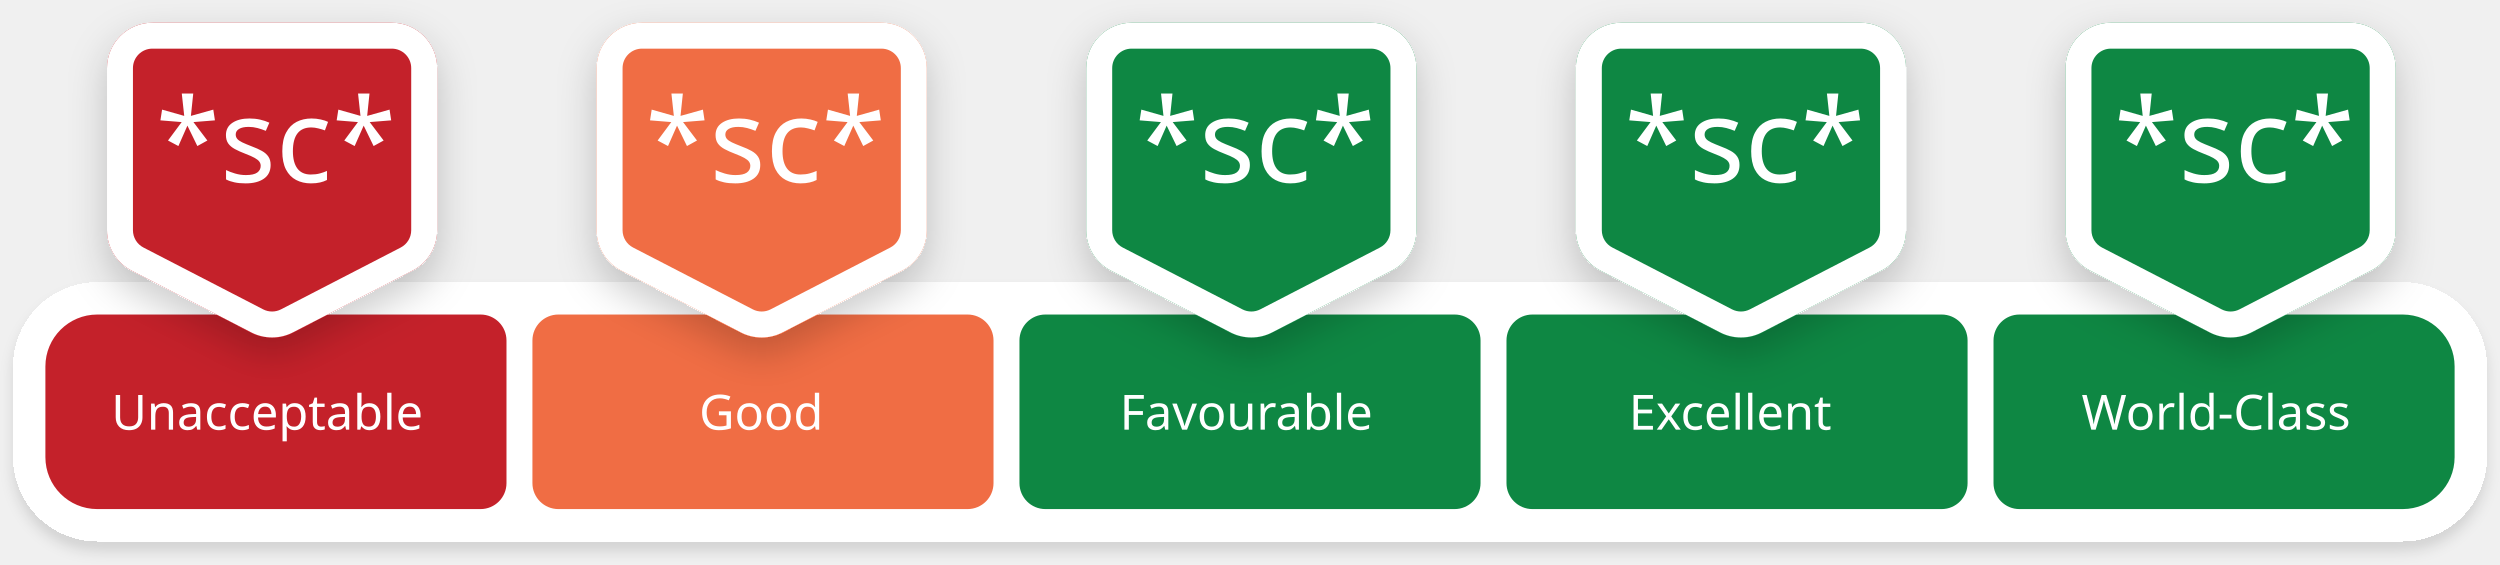
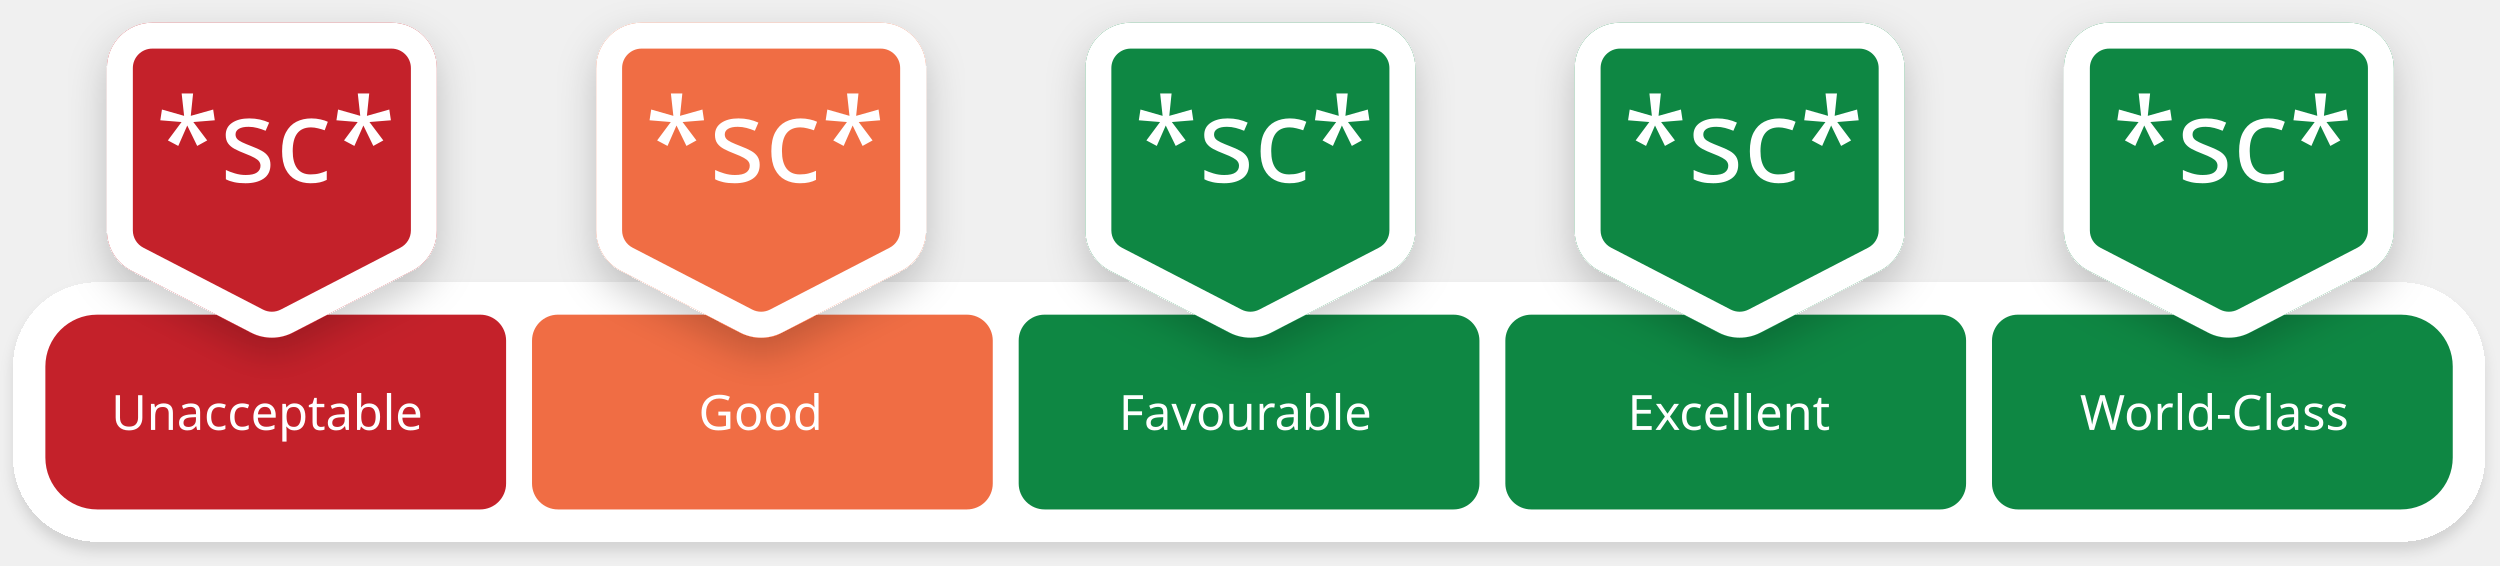
- <svg xmlns="http://www.w3.org/2000/svg" width="771" height="174" viewBox="0 0 771 174" fill="none">
+ <svg xmlns="http://www.w3.org/2000/svg" width="809" height="183" viewBox="0 0 809 183" fill="none">
  <g id="slider-nps">
    <g id="Frame 1" filter="url(#filter0_d_49_4)">
-       <rect x="4" y="87" width="763" height="80" rx="26" fill="white" shape-rendering="crispEdges" />
+       <rect x="4.194" y="91.34" width="800" height="84" rx="27.261" fill="white" shape-rendering="crispEdges" />
      <g id="frame-Unacceptable">
-         <path d="M14 113C14 104.163 21.163 97 30 97H148.2C152.618 97 156.2 100.582 156.2 105V149C156.2 153.418 152.618 157 148.2 157H30C21.163 157 14 149.837 14 141V113Z" fill="#C4212A" />
-         <text id="label" fill="white" xml:space="preserve" style="white-space: pre" font-family="Arial Rounded MT Bold" font-size="15" letter-spacing="0em">
-           <tspan x="34.343" y="132.515">Unacceptable</tspan>
+         <path d="M14.679 118.6C14.679 109.335 22.19 101.824 31.455 101.824H155.387C160.019 101.824 163.775 105.58 163.775 110.212V156.467C163.775 161.099 160.019 164.855 155.387 164.855H31.455C22.19 164.855 14.679 157.344 14.679 148.079V118.6Z" fill="#C4212A" />
+         <text id="label" fill="white" xml:space="preserve" style="white-space: pre" font-family="Arial Rounded MT Bold" font-size="15.727" letter-spacing="0em">
+           <tspan x="36.009" y="139.122">Unacceptable</tspan>
        </text>
      </g>
      <g id="frame-Good">
-         <rect x="164.2" y="97" width="142.2" height="60" rx="8" fill="#F06D44" />
-         <text id="label2" fill="white" xml:space="preserve" style="white-space: pre" font-family="Arial Rounded MT Bold" font-size="15" letter-spacing="0em">
-           <tspan x="215.605" y="132.515">Good</tspan>
+         <rect x="172.163" y="101.824" width="149.096" height="63.03" rx="8.388" fill="#F06D44" />
+         <text id="label2" fill="white" xml:space="preserve" style="white-space: pre" font-family="Arial Rounded MT Bold" font-size="15.727" letter-spacing="0em">
+           <tspan x="226.06" y="139.122">Good</tspan>
        </text>
      </g>
      <g id="frame-Favourable">
-         <rect x="314.4" y="97" width="142.2" height="60" rx="8" fill="#0E8743" />
-         <text id="label3" fill="white" xml:space="preserve" style="white-space: pre" font-family="Arial Rounded MT Bold" font-size="15" letter-spacing="0em">
-           <tspan x="345.319" y="132.515">Favourable</tspan>
+         <rect x="329.646" y="101.824" width="149.096" height="63.03" rx="8.388" fill="#0E8743" />
+         <text id="label3" fill="white" xml:space="preserve" style="white-space: pre" font-family="Arial Rounded MT Bold" font-size="15.727" letter-spacing="0em">
+           <tspan x="362.065" y="139.122">Favourable</tspan>
        </text>
      </g>
      <g id="frame-Excellent">
-         <rect x="464.6" y="97" width="142.2" height="60" rx="8" fill="#0E8743" />
-         <text id="label3_2" fill="white" xml:space="preserve" style="white-space: pre" font-family="Arial Rounded MT Bold" font-size="15" letter-spacing="0em">
-           <tspan x="502.331" y="132.515">Excellent</tspan>
+         <rect x="487.13" y="101.824" width="149.096" height="63.03" rx="8.388" fill="#0E8743" />
+         <text id="label3_2" fill="white" xml:space="preserve" style="white-space: pre" font-family="Arial Rounded MT Bold" font-size="15.727" letter-spacing="0em">
+           <tspan x="526.69" y="139.122">Excellent</tspan>
        </text>
      </g>
      <g id="frame-World-Class">
-         <path d="M614.8 105C614.8 100.582 618.382 97 622.8 97H741C749.836 97 757 104.163 757 113V141C757 149.837 749.836 157 741 157H622.8C618.382 157 614.8 153.418 614.8 149V105Z" fill="#0E8743" />
-         <text id="label3_3" fill="white" xml:space="preserve" style="white-space: pre" font-family="Arial Rounded MT Bold" font-size="15" letter-spacing="0em">
-           <tspan x="641.933" y="132.515">World-Class</tspan>
+         <path d="M644.613 110.212C644.613 105.58 648.369 101.824 653.001 101.824H776.933C786.198 101.824 793.709 109.335 793.709 118.6V148.079C793.709 157.344 786.198 164.855 776.933 164.855H653.001C648.369 164.855 644.613 161.099 644.613 156.467V110.212Z" fill="#0E8743" />
+         <text id="label3_3" fill="white" xml:space="preserve" style="white-space: pre" font-family="Arial Rounded MT Bold" font-size="15.727" letter-spacing="0em">
+           <tspan x="673.062" y="139.122">World-Class</tspan>
        </text>
      </g>
    </g>
    <g id="bubble-Unacceptable">
      <g id="Union" filter="url(#filter1_d_49_4)">
        <mask id="path-12-inside-1_49_4" fill="white">
-           <path d="M90.334 102.512C86.304 104.593 81.515 104.593 77.485 102.512L40.575 83.449C35.923 81.046 33 76.247 33 71.01V21C33 13.268 39.268 7 47 7H120.818C128.55 7 134.818 13.268 134.818 21V71.01C134.818 76.247 131.896 81.046 127.243 83.449L90.334 102.512Z" />
+           <path d="M94.722 107.623C90.492 109.811 85.464 109.811 81.234 107.623L42.535 87.606C37.661 85.085 34.6 80.055 34.6 74.568V22.018C34.6 13.911 41.172 7.339 49.279 7.339H126.677C134.784 7.339 141.356 13.911 141.356 22.018V74.568C141.356 80.055 138.295 85.085 133.421 87.606L94.722 107.623Z" />
        </mask>
-         <path d="M90.334 102.512C86.304 104.593 81.515 104.593 77.485 102.512L40.575 83.449C35.923 81.046 33 76.247 33 71.01V21C33 13.268 39.268 7 47 7H120.818C128.55 7 134.818 13.268 134.818 21V71.01C134.818 76.247 131.896 81.046 127.243 83.449L90.334 102.512Z" fill="#C4212A" />
-         <path d="M127.243 83.449L123.572 76.341L127.243 83.449ZM40.575 83.449L44.247 76.341L40.575 83.449ZM90.334 102.512L86.662 95.404L90.334 102.512ZM77.485 102.512L81.156 95.404L44.247 76.341L40.575 83.449L36.904 90.557L73.814 109.62L77.485 102.512ZM33 71.01H41V21H33H25V71.01H33ZM47 7V15H120.818V7V-1H47V7ZM134.818 21H126.818V71.01H134.818H142.818V21H134.818ZM127.243 83.449L123.572 76.341L86.662 95.404L90.334 102.512L94.005 109.62L130.914 90.557L127.243 83.449ZM134.818 71.01H126.818C126.818 73.254 125.566 75.311 123.572 76.341L127.243 83.449L130.914 90.557C138.226 86.78 142.818 79.239 142.818 71.01H134.818ZM120.818 7V15C124.132 15 126.818 17.686 126.818 21H134.818H142.818C142.818 8.85 132.969 -1 120.818 -1V7ZM33 21H41C41 17.686 43.686 15 47 15V7V-1C34.85 -1 25 8.85 25 21H33ZM40.575 83.449L44.247 76.341C42.253 75.311 41 73.254 41 71.01H33H25C25 79.239 29.593 86.78 36.904 90.557L40.575 83.449ZM77.485 102.512L73.814 109.62C80.147 112.891 87.672 112.891 94.005 109.62L90.334 102.512L86.662 95.404C84.935 96.296 82.883 96.296 81.156 95.404L77.485 102.512Z" fill="white" mask="url(#path-12-inside-1_49_4)" />
+         <path d="M94.722 107.623C90.492 109.811 85.464 109.811 81.234 107.623L42.535 87.606C37.661 85.085 34.6 80.055 34.6 74.568V22.018C34.6 13.911 41.172 7.339 49.279 7.339H126.677C134.784 7.339 141.356 13.911 141.356 22.018V74.568C141.356 80.055 138.295 85.085 133.421 87.606L94.722 107.623Z" fill="#C4212A" />
+         <path d="M133.421 87.606L129.567 80.156L133.421 87.606ZM42.535 87.606L46.389 80.156L42.535 87.606ZM81.234 107.623L85.088 100.172L81.234 107.623ZM94.722 107.623L90.868 100.172L94.722 107.623ZM81.234 107.623L85.088 100.172L46.389 80.156L42.535 87.606L38.682 95.056L77.381 115.073L81.234 107.623ZM34.6 74.568H42.988V22.018H34.6H26.212V74.568H34.6ZM49.279 7.339V15.727H126.677V7.339V-1.048H49.279V7.339ZM141.356 22.018H132.968V74.568H141.356H149.744V22.018H141.356ZM133.421 87.606L129.567 80.156L90.868 100.172L94.722 107.623L98.576 115.073L137.275 95.056L133.421 87.606ZM141.356 74.568H132.968C132.968 76.92 131.656 79.075 129.567 80.156L133.421 87.606L137.275 95.056C144.934 91.094 149.744 83.191 149.744 74.568H141.356ZM126.677 7.339V15.727C130.152 15.727 132.968 18.544 132.968 22.018H141.356H149.744C149.744 9.279 139.417 -1.048 126.677 -1.048V7.339ZM34.6 22.018H42.988C42.988 18.544 45.805 15.727 49.279 15.727V7.339V-1.048C36.54 -1.048 26.212 9.279 26.212 22.018H34.6ZM42.535 87.606L46.389 80.156C44.3 79.075 42.988 76.92 42.988 74.568H34.6H26.212C26.212 83.191 31.022 91.094 38.682 95.056L42.535 87.606ZM81.234 107.623L77.381 115.073C84.028 118.511 91.929 118.511 98.576 115.073L94.722 107.623L90.868 100.172C89.056 101.11 86.901 101.11 85.088 100.172L81.234 107.623Z" fill="white" mask="url(#path-12-inside-1_49_4)" />
      </g>
-       <text id="score" fill="white" xml:space="preserve" style="white-space: pre" font-family="Arial Rounded MT Bold" font-size="36" letter-spacing="0em">
-         <tspan x="48" y="56.197">*sc*</tspan>
+       <text id="score" fill="white" xml:space="preserve" style="white-space: pre" font-family="Arial Rounded MT Bold" font-size="37.746" letter-spacing="0em">
+         <tspan x="50.328" y="58.926">*sc*</tspan>
      </text>
    </g>
    <g id="bubble-Good">
      <g id="Union_2" filter="url(#filter2_d_49_4)">
        <mask id="path-15-inside-2_49_4" fill="white">
-           <path d="M241.334 102.512C237.304 104.593 232.515 104.593 228.485 102.512L191.575 83.449C186.923 81.046 184 76.247 184 71.01V21C184 13.268 190.268 7 198 7H271.818C279.55 7 285.818 13.268 285.818 21V71.01C285.818 76.247 282.896 81.046 278.243 83.449L241.334 102.512Z" />
+           <path d="M253.044 107.623C248.815 109.811 243.786 109.811 239.557 107.623L200.858 87.606C195.984 85.085 192.923 80.055 192.923 74.568V22.018C192.923 13.911 199.495 7.339 207.602 7.339H285C293.107 7.339 299.679 13.911 299.679 22.018V74.568C299.679 80.055 296.618 85.085 291.743 87.606L253.044 107.623Z" />
        </mask>
-         <path d="M241.334 102.512C237.304 104.593 232.515 104.593 228.485 102.512L191.575 83.449C186.923 81.046 184 76.247 184 71.01V21C184 13.268 190.268 7 198 7H271.818C279.55 7 285.818 13.268 285.818 21V71.01C285.818 76.247 282.896 81.046 278.243 83.449L241.334 102.512Z" fill="#F06D44" />
-         <path d="M278.243 83.449L274.572 76.341L278.243 83.449ZM191.575 83.449L195.247 76.341L191.575 83.449ZM241.334 102.512L237.663 95.404L241.334 102.512ZM228.485 102.512L232.156 95.404L195.247 76.341L191.575 83.449L187.904 90.557L224.814 109.62L228.485 102.512ZM184 71.01H192V21H184H176V71.01H184ZM198 7V15H271.818V7V-1H198V7ZM285.818 21H277.818V71.01H285.818H293.818V21H285.818ZM278.243 83.449L274.572 76.341L237.663 95.404L241.334 102.512L245.005 109.62L281.914 90.557L278.243 83.449ZM285.818 71.01H277.818C277.818 73.254 276.566 75.311 274.572 76.341L278.243 83.449L281.914 90.557C289.226 86.78 293.818 79.239 293.818 71.01H285.818ZM271.818 7V15C275.132 15 277.818 17.686 277.818 21H285.818H293.818C293.818 8.85 283.969 -1 271.818 -1V7ZM184 21H192C192 17.686 194.686 15 198 15V7V-1C185.85 -1 176 8.85 176 21H184ZM191.575 83.449L195.247 76.341C193.253 75.311 192 73.254 192 71.01H184H176C176 79.239 180.593 86.78 187.904 90.557L191.575 83.449ZM228.485 102.512L224.814 109.62C231.147 112.891 238.672 112.891 245.005 109.62L241.334 102.512L237.663 95.404C235.935 96.296 233.883 96.296 232.156 95.404L228.485 102.512Z" fill="white" mask="url(#path-15-inside-2_49_4)" />
+         <path d="M253.044 107.623C248.815 109.811 243.786 109.811 239.557 107.623L200.858 87.606C195.984 85.085 192.923 80.055 192.923 74.568V22.018C192.923 13.911 199.495 7.339 207.602 7.339H285C293.107 7.339 299.679 13.911 299.679 22.018V74.568C299.679 80.055 296.618 85.085 291.743 87.606L253.044 107.623Z" fill="#F06D44" />
+         <path d="M291.743 87.606L287.89 80.156L291.743 87.606ZM200.858 87.606L204.711 80.156L200.858 87.606ZM239.557 107.623L243.41 100.172L239.557 107.623ZM253.044 107.623L249.191 100.172L253.044 107.623ZM239.557 107.623L243.41 100.172L204.711 80.156L200.858 87.606L197.004 95.056L235.703 115.073L239.557 107.623ZM192.923 74.568H201.311V22.018H192.923H184.535V74.568H192.923ZM207.602 7.339V15.727H285V7.339V-1.048H207.602V7.339ZM299.679 22.018H291.291V74.568H299.679H308.066V22.018H299.679ZM291.743 87.606L287.89 80.156L249.191 100.172L253.044 107.623L256.898 115.073L295.597 95.056L291.743 87.606ZM299.679 74.568H291.291C291.291 76.92 289.979 79.075 287.89 80.156L291.743 87.606L295.597 95.056C303.257 91.094 308.066 83.191 308.066 74.568H299.679ZM285 7.339V15.727C288.474 15.727 291.291 18.544 291.291 22.018H299.679H308.066C308.066 9.279 297.739 -1.048 285 -1.048V7.339ZM192.923 22.018H201.311C201.311 18.544 204.127 15.727 207.602 15.727V7.339V-1.048C194.862 -1.048 184.535 9.279 184.535 22.018H192.923ZM200.858 87.606L204.711 80.156C202.622 79.075 201.311 76.92 201.311 74.568H192.923H184.535C184.535 83.191 189.345 91.094 197.004 95.056L200.858 87.606ZM239.557 107.623L235.703 115.073C242.35 118.511 250.251 118.511 256.898 115.073L253.044 107.623L249.191 100.172C247.378 101.11 245.223 101.11 243.41 100.172L239.557 107.623Z" fill="white" mask="url(#path-15-inside-2_49_4)" />
      </g>
-       <text id="score_2" fill="white" xml:space="preserve" style="white-space: pre" font-family="Arial Rounded MT Bold" font-size="36" letter-spacing="0em">
-         <tspan x="199" y="56.197">*sc*</tspan>
+       <text id="score_2" fill="white" xml:space="preserve" style="white-space: pre" font-family="Arial Rounded MT Bold" font-size="37.746" letter-spacing="0em">
+         <tspan x="208.65" y="58.926">*sc*</tspan>
      </text>
    </g>
    <g id="bubble-Favourable">
      <g id="Union_3" filter="url(#filter3_d_49_4)">
        <mask id="path-18-inside-3_49_4" fill="white">
-           <path d="M392.334 102.512C388.304 104.593 383.515 104.593 379.485 102.512L342.575 83.449C337.923 81.046 335 76.247 335 71.01V21C335 13.268 341.268 7 349 7H422.818C430.55 7 436.818 13.268 436.818 21V71.01C436.818 76.247 433.896 81.046 429.243 83.449L392.334 102.512Z" />
+           <path d="M411.367 107.623C407.137 109.811 402.109 109.811 397.879 107.623L359.18 87.606C354.306 85.085 351.245 80.055 351.245 74.568V22.018C351.245 13.911 357.817 7.339 365.924 7.339H443.322C451.429 7.339 458.001 13.911 458.001 22.018V74.568C458.001 80.055 454.94 85.085 450.066 87.606L411.367 107.623Z" />
        </mask>
-         <path d="M392.334 102.512C388.304 104.593 383.515 104.593 379.485 102.512L342.575 83.449C337.923 81.046 335 76.247 335 71.01V21C335 13.268 341.268 7 349 7H422.818C430.55 7 436.818 13.268 436.818 21V71.01C436.818 76.247 433.896 81.046 429.243 83.449L392.334 102.512Z" fill="#0E8743" />
-         <path d="M429.243 83.449L425.572 76.341L429.243 83.449ZM342.575 83.449L346.247 76.341L342.575 83.449ZM392.334 102.512L388.663 95.404L392.334 102.512ZM379.485 102.512L383.156 95.404L346.247 76.341L342.575 83.449L338.904 90.557L375.814 109.62L379.485 102.512ZM335 71.01H343V21H335H327V71.01H335ZM349 7V15H422.818V7V-1H349V7ZM436.818 21H428.818V71.01H436.818H444.818V21H436.818ZM429.243 83.449L425.572 76.341L388.663 95.404L392.334 102.512L396.005 109.62L432.914 90.557L429.243 83.449ZM436.818 71.01H428.818C428.818 73.254 427.566 75.311 425.572 76.341L429.243 83.449L432.914 90.557C440.226 86.78 444.818 79.239 444.818 71.01H436.818ZM422.818 7V15C426.132 15 428.818 17.686 428.818 21H436.818H444.818C444.818 8.85 434.969 -1 422.818 -1V7ZM335 21H343C343 17.686 345.686 15 349 15V7V-1C336.85 -1 327 8.85 327 21H335ZM342.575 83.449L346.247 76.341C344.253 75.311 343 73.254 343 71.01H335H327C327 79.239 331.593 86.78 338.904 90.557L342.575 83.449ZM379.485 102.512L375.814 109.62C382.147 112.891 389.672 112.891 396.005 109.62L392.334 102.512L388.663 95.404C386.935 96.296 384.883 96.296 383.156 95.404L379.485 102.512Z" fill="white" mask="url(#path-18-inside-3_49_4)" />
+         <path d="M411.367 107.623C407.137 109.811 402.109 109.811 397.879 107.623L359.18 87.606C354.306 85.085 351.245 80.055 351.245 74.568V22.018C351.245 13.911 357.817 7.339 365.924 7.339H443.322C451.429 7.339 458.001 13.911 458.001 22.018V74.568C458.001 80.055 454.94 85.085 450.066 87.606L411.367 107.623Z" fill="#0E8743" />
+         <path d="M450.066 87.606L446.212 80.156L450.066 87.606ZM359.18 87.606L363.034 80.156L359.18 87.606ZM397.879 107.623L401.733 100.172L397.879 107.623ZM411.367 107.623L407.513 100.172L411.367 107.623ZM397.879 107.623L401.733 100.172L363.034 80.156L359.18 87.606L355.327 95.056L394.026 115.073L397.879 107.623ZM351.245 74.568H359.633V22.018H351.245H342.857V74.568H351.245ZM365.924 7.339V15.727H443.322V7.339V-1.048H365.924V7.339ZM458.001 22.018H449.613V74.568H458.001H466.389V22.018H458.001ZM450.066 87.606L446.212 80.156L407.513 100.172L411.367 107.623L415.22 115.073L453.92 95.056L450.066 87.606ZM458.001 74.568H449.613C449.613 76.92 448.301 79.075 446.212 80.156L450.066 87.606L453.92 95.056C461.579 91.094 466.389 83.191 466.389 74.568H458.001ZM443.322 7.339V15.727C446.796 15.727 449.613 18.544 449.613 22.018H458.001H466.389C466.389 9.279 456.062 -1.048 443.322 -1.048V7.339ZM351.245 22.018H359.633C359.633 18.544 362.45 15.727 365.924 15.727V7.339V-1.048C353.185 -1.048 342.857 9.279 342.857 22.018H351.245ZM359.18 87.606L363.034 80.156C360.945 79.075 359.633 76.92 359.633 74.568H351.245H342.857C342.857 83.191 347.667 91.094 355.327 95.056L359.18 87.606ZM397.879 107.623L394.026 115.073C400.672 118.511 408.574 118.511 415.22 115.073L411.367 107.623L407.513 100.172C405.7 101.11 403.546 101.11 401.733 100.172L397.879 107.623Z" fill="white" mask="url(#path-18-inside-3_49_4)" />
      </g>
-       <text id="score_3" fill="white" xml:space="preserve" style="white-space: pre" font-family="Arial Rounded MT Bold" font-size="36" letter-spacing="0em">
-         <tspan x="350" y="56.197">*sc*</tspan>
+       <text id="score_3" fill="white" xml:space="preserve" style="white-space: pre" font-family="Arial Rounded MT Bold" font-size="37.746" letter-spacing="0em">
+         <tspan x="366.972" y="58.926">*sc*</tspan>
      </text>
    </g>
    <g id="bubble-Excellent">
      <g id="Union_4" filter="url(#filter4_d_49_4)">
        <mask id="path-21-inside-4_49_4" fill="white">
-           <path d="M543.334 102.512C539.304 104.593 534.515 104.593 530.485 102.512L493.575 83.449C488.923 81.046 486 76.247 486 71.01V21C486 13.268 492.268 7 500 7H573.818C581.55 7 587.818 13.268 587.818 21V71.01C587.818 76.247 584.896 81.046 580.243 83.449L543.334 102.512Z" />
+           <path d="M569.689 107.623C565.46 109.811 560.431 109.811 556.202 107.623L517.503 87.606C512.628 85.085 509.568 80.055 509.568 74.568V22.018C509.568 13.911 516.139 7.339 524.246 7.339H601.644C609.751 7.339 616.323 13.911 616.323 22.018V74.568C616.323 80.055 613.262 85.085 608.388 87.606L569.689 107.623Z" />
        </mask>
-         <path d="M543.334 102.512C539.304 104.593 534.515 104.593 530.485 102.512L493.575 83.449C488.923 81.046 486 76.247 486 71.01V21C486 13.268 492.268 7 500 7H573.818C581.55 7 587.818 13.268 587.818 21V71.01C587.818 76.247 584.896 81.046 580.243 83.449L543.334 102.512Z" fill="#0E8743" />
-         <path d="M580.243 83.449L576.572 76.341L580.243 83.449ZM493.575 83.449L497.247 76.341L493.575 83.449ZM543.334 102.512L539.663 95.404L543.334 102.512ZM530.485 102.512L534.156 95.404L497.247 76.341L493.575 83.449L489.904 90.557L526.814 109.62L530.485 102.512ZM486 71.01H494V21H486H478V71.01H486ZM500 7V15H573.818V7V-1H500V7ZM587.818 21H579.818V71.01H587.818H595.818V21H587.818ZM580.243 83.449L576.572 76.341L539.663 95.404L543.334 102.512L547.005 109.62L583.914 90.557L580.243 83.449ZM587.818 71.01H579.818C579.818 73.254 578.566 75.311 576.572 76.341L580.243 83.449L583.914 90.557C591.226 86.78 595.818 79.239 595.818 71.01H587.818ZM573.818 7V15C577.132 15 579.818 17.686 579.818 21H587.818H595.818C595.818 8.85 585.969 -1 573.818 -1V7ZM486 21H494C494 17.686 496.686 15 500 15V7V-1C487.85 -1 478 8.85 478 21H486ZM493.575 83.449L497.247 76.341C495.253 75.311 494 73.254 494 71.01H486H478C478 79.239 482.593 86.78 489.904 90.557L493.575 83.449ZM530.485 102.512L526.814 109.62C533.147 112.891 540.672 112.891 547.005 109.62L543.334 102.512L539.663 95.404C537.935 96.296 535.883 96.296 534.156 95.404L530.485 102.512Z" fill="white" mask="url(#path-21-inside-4_49_4)" />
+         <path d="M569.689 107.623C565.46 109.811 560.431 109.811 556.202 107.623L517.503 87.606C512.628 85.085 509.568 80.055 509.568 74.568V22.018C509.568 13.911 516.139 7.339 524.246 7.339H601.644C609.751 7.339 616.323 13.911 616.323 22.018V74.568C616.323 80.055 613.262 85.085 608.388 87.606L569.689 107.623Z" fill="#0E8743" />
+         <path d="M608.388 87.606L604.535 80.156L608.388 87.606ZM517.503 87.606L521.356 80.156L517.503 87.606ZM556.202 107.623L560.055 100.172L556.202 107.623ZM569.689 107.623L565.836 100.172L569.689 107.623ZM556.202 107.623L560.055 100.172L521.356 80.156L517.503 87.606L513.649 95.056L552.348 115.073L556.202 107.623ZM509.568 74.568H517.955V22.018H509.568H501.18V74.568H509.568ZM524.246 7.339V15.727H601.644V7.339V-1.048H524.246V7.339ZM616.323 22.018H607.935V74.568H616.323H624.711V22.018H616.323ZM608.388 87.606L604.535 80.156L565.836 100.172L569.689 107.623L573.543 115.073L612.242 95.056L608.388 87.606ZM616.323 74.568H607.935C607.935 76.92 606.624 79.075 604.535 80.156L608.388 87.606L612.242 95.056C619.901 91.094 624.711 83.191 624.711 74.568H616.323ZM601.644 7.339V15.727C605.119 15.727 607.935 18.544 607.935 22.018H616.323H624.711C624.711 9.279 614.384 -1.048 601.644 -1.048V7.339ZM509.568 22.018H517.955C517.955 18.544 520.772 15.727 524.246 15.727V7.339V-1.048C511.507 -1.048 501.18 9.279 501.18 22.018H509.568ZM517.503 87.606L521.356 80.156C519.267 79.075 517.955 76.92 517.955 74.568H509.568H501.18C501.18 83.191 505.99 91.094 513.649 95.056L517.503 87.606ZM556.202 107.623L552.348 115.073C558.995 118.511 566.896 118.511 573.543 115.073L569.689 107.623L565.836 100.172C564.023 101.11 561.868 101.11 560.055 100.172L556.202 107.623Z" fill="white" mask="url(#path-21-inside-4_49_4)" />
      </g>
-       <text id="score_4" fill="white" xml:space="preserve" style="white-space: pre" font-family="Arial Rounded MT Bold" font-size="36" letter-spacing="0em">
-         <tspan x="501" y="56.197">*sc*</tspan>
+       <text id="score_4" fill="white" xml:space="preserve" style="white-space: pre" font-family="Arial Rounded MT Bold" font-size="37.746" letter-spacing="0em">
+         <tspan x="525.295" y="58.926">*sc*</tspan>
      </text>
    </g>
    <g id="bubble-World-Class">
      <g id="Union_5" filter="url(#filter5_d_49_4)">
        <mask id="path-24-inside-5_49_4" fill="white">
-           <path d="M694.334 102.512C690.304 104.593 685.515 104.593 681.485 102.512L644.575 83.449C639.923 81.046 637 76.247 637 71.01V21C637 13.268 643.268 7 651 7H724.818C732.55 7 738.818 13.268 738.818 21V71.01C738.818 76.247 735.896 81.046 731.243 83.449L694.334 102.512Z" />
+           <path d="M728.012 107.623C723.782 109.811 718.754 109.811 714.524 107.623L675.825 87.606C670.951 85.085 667.89 80.055 667.89 74.568V22.018C667.89 13.911 674.462 7.339 682.569 7.339H759.967C768.074 7.339 774.646 13.911 774.646 22.018V74.568C774.646 80.055 771.585 85.085 766.711 87.606L728.012 107.623Z" />
        </mask>
-         <path d="M694.334 102.512C690.304 104.593 685.515 104.593 681.485 102.512L644.575 83.449C639.923 81.046 637 76.247 637 71.01V21C637 13.268 643.268 7 651 7H724.818C732.55 7 738.818 13.268 738.818 21V71.01C738.818 76.247 735.896 81.046 731.243 83.449L694.334 102.512Z" fill="#0E8743" />
-         <path d="M731.243 83.449L727.572 76.341L731.243 83.449ZM644.575 83.449L648.247 76.341L644.575 83.449ZM694.334 102.512L690.663 95.404L694.334 102.512ZM681.485 102.512L685.156 95.404L648.247 76.341L644.575 83.449L640.904 90.557L677.814 109.62L681.485 102.512ZM637 71.01H645V21H637H629V71.01H637ZM651 7V15H724.818V7V-1H651V7ZM738.818 21H730.818V71.01H738.818H746.818V21H738.818ZM731.243 83.449L727.572 76.341L690.663 95.404L694.334 102.512L698.005 109.62L734.914 90.557L731.243 83.449ZM738.818 71.01H730.818C730.818 73.254 729.566 75.311 727.572 76.341L731.243 83.449L734.914 90.557C742.226 86.78 746.818 79.239 746.818 71.01H738.818ZM724.818 7V15C728.132 15 730.818 17.686 730.818 21H738.818H746.818C746.818 8.85 736.969 -1 724.818 -1V7ZM637 21H645C645 17.686 647.686 15 651 15V7V-1C638.85 -1 629 8.85 629 21H637ZM644.575 83.449L648.247 76.341C646.253 75.311 645 73.254 645 71.01H637H629C629 79.239 633.593 86.78 640.904 90.557L644.575 83.449ZM681.485 102.512L677.814 109.62C684.147 112.891 691.672 112.891 698.005 109.62L694.334 102.512L690.663 95.404C688.935 96.296 686.883 96.296 685.156 95.404L681.485 102.512Z" fill="white" mask="url(#path-24-inside-5_49_4)" />
+         <path d="M728.012 107.623C723.782 109.811 718.754 109.811 714.524 107.623L675.825 87.606C670.951 85.085 667.89 80.055 667.89 74.568V22.018C667.89 13.911 674.462 7.339 682.569 7.339H759.967C768.074 7.339 774.646 13.911 774.646 22.018V74.568C774.646 80.055 771.585 85.085 766.711 87.606L728.012 107.623Z" fill="#0E8743" />
+         <path d="M766.711 87.606L762.857 80.156L766.711 87.606ZM675.825 87.606L679.679 80.156L675.825 87.606ZM714.524 107.623L718.378 100.172L714.524 107.623ZM728.012 107.623L724.158 100.172L728.012 107.623ZM714.524 107.623L718.378 100.172L679.679 80.156L675.825 87.606L671.971 95.056L710.67 115.073L714.524 107.623ZM667.89 74.568H676.278V22.018H667.89H659.502V74.568H667.89ZM682.569 7.339V15.727H759.967V7.339V-1.048H682.569V7.339ZM774.646 22.018H766.258V74.568H774.646H783.034V22.018H774.646ZM766.711 87.606L762.857 80.156L724.158 100.172L728.012 107.623L731.865 115.073L770.564 95.056L766.711 87.606ZM774.646 74.568H766.258C766.258 76.92 764.946 79.075 762.857 80.156L766.711 87.606L770.564 95.056C778.224 91.094 783.034 83.191 783.034 74.568H774.646ZM759.967 7.339V15.727C763.441 15.727 766.258 18.544 766.258 22.018H774.646H783.034C783.034 9.279 772.706 -1.048 759.967 -1.048V7.339ZM667.89 22.018H676.278C676.278 18.544 679.094 15.727 682.569 15.727V7.339V-1.048C669.829 -1.048 659.502 9.279 659.502 22.018H667.89ZM675.825 87.606L679.679 80.156C677.59 79.075 676.278 76.92 676.278 74.568H667.89H659.502C659.502 83.191 664.312 91.094 671.971 95.056L675.825 87.606ZM714.524 107.623L710.67 115.073C717.317 118.511 725.219 118.511 731.865 115.073L728.012 107.623L724.158 100.172C722.345 101.11 720.19 101.11 718.378 100.172L714.524 107.623Z" fill="white" mask="url(#path-24-inside-5_49_4)" />
      </g>
-       <text id="score_5" fill="white" xml:space="preserve" style="white-space: pre" font-family="Arial Rounded MT Bold" font-size="36" letter-spacing="0em">
-         <tspan x="652" y="56.197">*sc*</tspan>
+       <text id="score_5" fill="white" xml:space="preserve" style="white-space: pre" font-family="Arial Rounded MT Bold" font-size="37.746" letter-spacing="0em">
+         <tspan x="683.617" y="58.926">*sc*</tspan>
      </text>
    </g>
  </g>
  <defs>
-     <filter id="filter0_d_49_4" x="0" y="86" width="771" height="88" filterUnits="userSpaceOnUse" color-interpolation-filters="sRGB">
+     <filter id="filter0_d_49_4" x="0" y="90.291" width="808.388" height="92.388" filterUnits="userSpaceOnUse" color-interpolation-filters="sRGB">
      <feFlood flood-opacity="0" result="BackgroundImageFix" />
      <feColorMatrix in="SourceAlpha" type="matrix" values="0 0 0 0 0 0 0 0 0 0 0 0 0 0 0 0 0 0 127 0" result="hardAlpha" />
-       <feOffset dy="3" />
-       <feGaussianBlur stdDeviation="2" />
+       <feOffset dy="3.145" />
+       <feGaussianBlur stdDeviation="2.097" />
      <feComposite in2="hardAlpha" operator="out" />
      <feColorMatrix type="matrix" values="0 0 0 0 0 0 0 0 0 0 0 0 0 0 0 0 0 0 0.12 0" />
      <feBlend mode="normal" in2="BackgroundImageFix" result="effect1_dropShadow_49_4" />
      <feBlend mode="normal" in="SourceGraphic" in2="effect1_dropShadow_49_4" result="shape" />
    </filter>
-     <filter id="filter1_d_49_4" x="21" y="0" width="125.818" height="121.073" filterUnits="userSpaceOnUse" color-interpolation-filters="sRGB">
+     <filter id="filter1_d_49_4" x="22.018" y="2.86102e-05" width="131.92" height="127.088" filterUnits="userSpaceOnUse" color-interpolation-filters="sRGB">
      <feFlood flood-opacity="0" result="BackgroundImageFix" />
      <feColorMatrix in="SourceAlpha" type="matrix" values="0 0 0 0 0 0 0 0 0 0 0 0 0 0 0 0 0 0 127 0" result="hardAlpha" />
-       <feOffset dy="5" />
-       <feGaussianBlur stdDeviation="6" />
+       <feOffset dy="5.242" />
+       <feGaussianBlur stdDeviation="6.291" />
      <feComposite in2="hardAlpha" operator="out" />
      <feColorMatrix type="matrix" values="0 0 0 0 0 0 0 0 0 0 0 0 0 0 0 0 0 0 0.2 0" />
      <feBlend mode="normal" in2="BackgroundImageFix" result="effect1_dropShadow_49_4" />
      <feBlend mode="normal" in="SourceGraphic" in2="effect1_dropShadow_49_4" result="shape" />
    </filter>
-     <filter id="filter2_d_49_4" x="172" y="0" width="125.818" height="121.073" filterUnits="userSpaceOnUse" color-interpolation-filters="sRGB">
+     <filter id="filter2_d_49_4" x="180.341" y="2.86102e-05" width="131.92" height="127.088" filterUnits="userSpaceOnUse" color-interpolation-filters="sRGB">
      <feFlood flood-opacity="0" result="BackgroundImageFix" />
      <feColorMatrix in="SourceAlpha" type="matrix" values="0 0 0 0 0 0 0 0 0 0 0 0 0 0 0 0 0 0 127 0" result="hardAlpha" />
-       <feOffset dy="5" />
-       <feGaussianBlur stdDeviation="6" />
+       <feOffset dy="5.242" />
+       <feGaussianBlur stdDeviation="6.291" />
      <feComposite in2="hardAlpha" operator="out" />
      <feColorMatrix type="matrix" values="0 0 0 0 0 0 0 0 0 0 0 0 0 0 0 0 0 0 0.2 0" />
      <feBlend mode="normal" in2="BackgroundImageFix" result="effect1_dropShadow_49_4" />
      <feBlend mode="normal" in="SourceGraphic" in2="effect1_dropShadow_49_4" result="shape" />
    </filter>
-     <filter id="filter3_d_49_4" x="323" y="0" width="125.818" height="121.073" filterUnits="userSpaceOnUse" color-interpolation-filters="sRGB">
+     <filter id="filter3_d_49_4" x="338.663" y="2.86102e-05" width="131.92" height="127.088" filterUnits="userSpaceOnUse" color-interpolation-filters="sRGB">
      <feFlood flood-opacity="0" result="BackgroundImageFix" />
      <feColorMatrix in="SourceAlpha" type="matrix" values="0 0 0 0 0 0 0 0 0 0 0 0 0 0 0 0 0 0 127 0" result="hardAlpha" />
-       <feOffset dy="5" />
-       <feGaussianBlur stdDeviation="6" />
+       <feOffset dy="5.242" />
+       <feGaussianBlur stdDeviation="6.291" />
      <feComposite in2="hardAlpha" operator="out" />
      <feColorMatrix type="matrix" values="0 0 0 0 0 0 0 0 0 0 0 0 0 0 0 0 0 0 0.2 0" />
      <feBlend mode="normal" in2="BackgroundImageFix" result="effect1_dropShadow_49_4" />
      <feBlend mode="normal" in="SourceGraphic" in2="effect1_dropShadow_49_4" result="shape" />
    </filter>
-     <filter id="filter4_d_49_4" x="474" y="0" width="125.818" height="121.073" filterUnits="userSpaceOnUse" color-interpolation-filters="sRGB">
+     <filter id="filter4_d_49_4" x="496.986" y="2.86102e-05" width="131.92" height="127.088" filterUnits="userSpaceOnUse" color-interpolation-filters="sRGB">
      <feFlood flood-opacity="0" result="BackgroundImageFix" />
      <feColorMatrix in="SourceAlpha" type="matrix" values="0 0 0 0 0 0 0 0 0 0 0 0 0 0 0 0 0 0 127 0" result="hardAlpha" />
-       <feOffset dy="5" />
-       <feGaussianBlur stdDeviation="6" />
+       <feOffset dy="5.242" />
+       <feGaussianBlur stdDeviation="6.291" />
      <feComposite in2="hardAlpha" operator="out" />
      <feColorMatrix type="matrix" values="0 0 0 0 0 0 0 0 0 0 0 0 0 0 0 0 0 0 0.2 0" />
      <feBlend mode="normal" in2="BackgroundImageFix" result="effect1_dropShadow_49_4" />
      <feBlend mode="normal" in="SourceGraphic" in2="effect1_dropShadow_49_4" result="shape" />
    </filter>
-     <filter id="filter5_d_49_4" x="625" y="0" width="125.818" height="121.073" filterUnits="userSpaceOnUse" color-interpolation-filters="sRGB">
+     <filter id="filter5_d_49_4" x="655.308" y="2.86102e-05" width="131.92" height="127.088" filterUnits="userSpaceOnUse" color-interpolation-filters="sRGB">
      <feFlood flood-opacity="0" result="BackgroundImageFix" />
      <feColorMatrix in="SourceAlpha" type="matrix" values="0 0 0 0 0 0 0 0 0 0 0 0 0 0 0 0 0 0 127 0" result="hardAlpha" />
-       <feOffset dy="5" />
-       <feGaussianBlur stdDeviation="6" />
+       <feOffset dy="5.242" />
+       <feGaussianBlur stdDeviation="6.291" />
      <feComposite in2="hardAlpha" operator="out" />
      <feColorMatrix type="matrix" values="0 0 0 0 0 0 0 0 0 0 0 0 0 0 0 0 0 0 0.2 0" />
      <feBlend mode="normal" in2="BackgroundImageFix" result="effect1_dropShadow_49_4" />
      <feBlend mode="normal" in="SourceGraphic" in2="effect1_dropShadow_49_4" result="shape" />
    </filter>
  </defs>
</svg>
